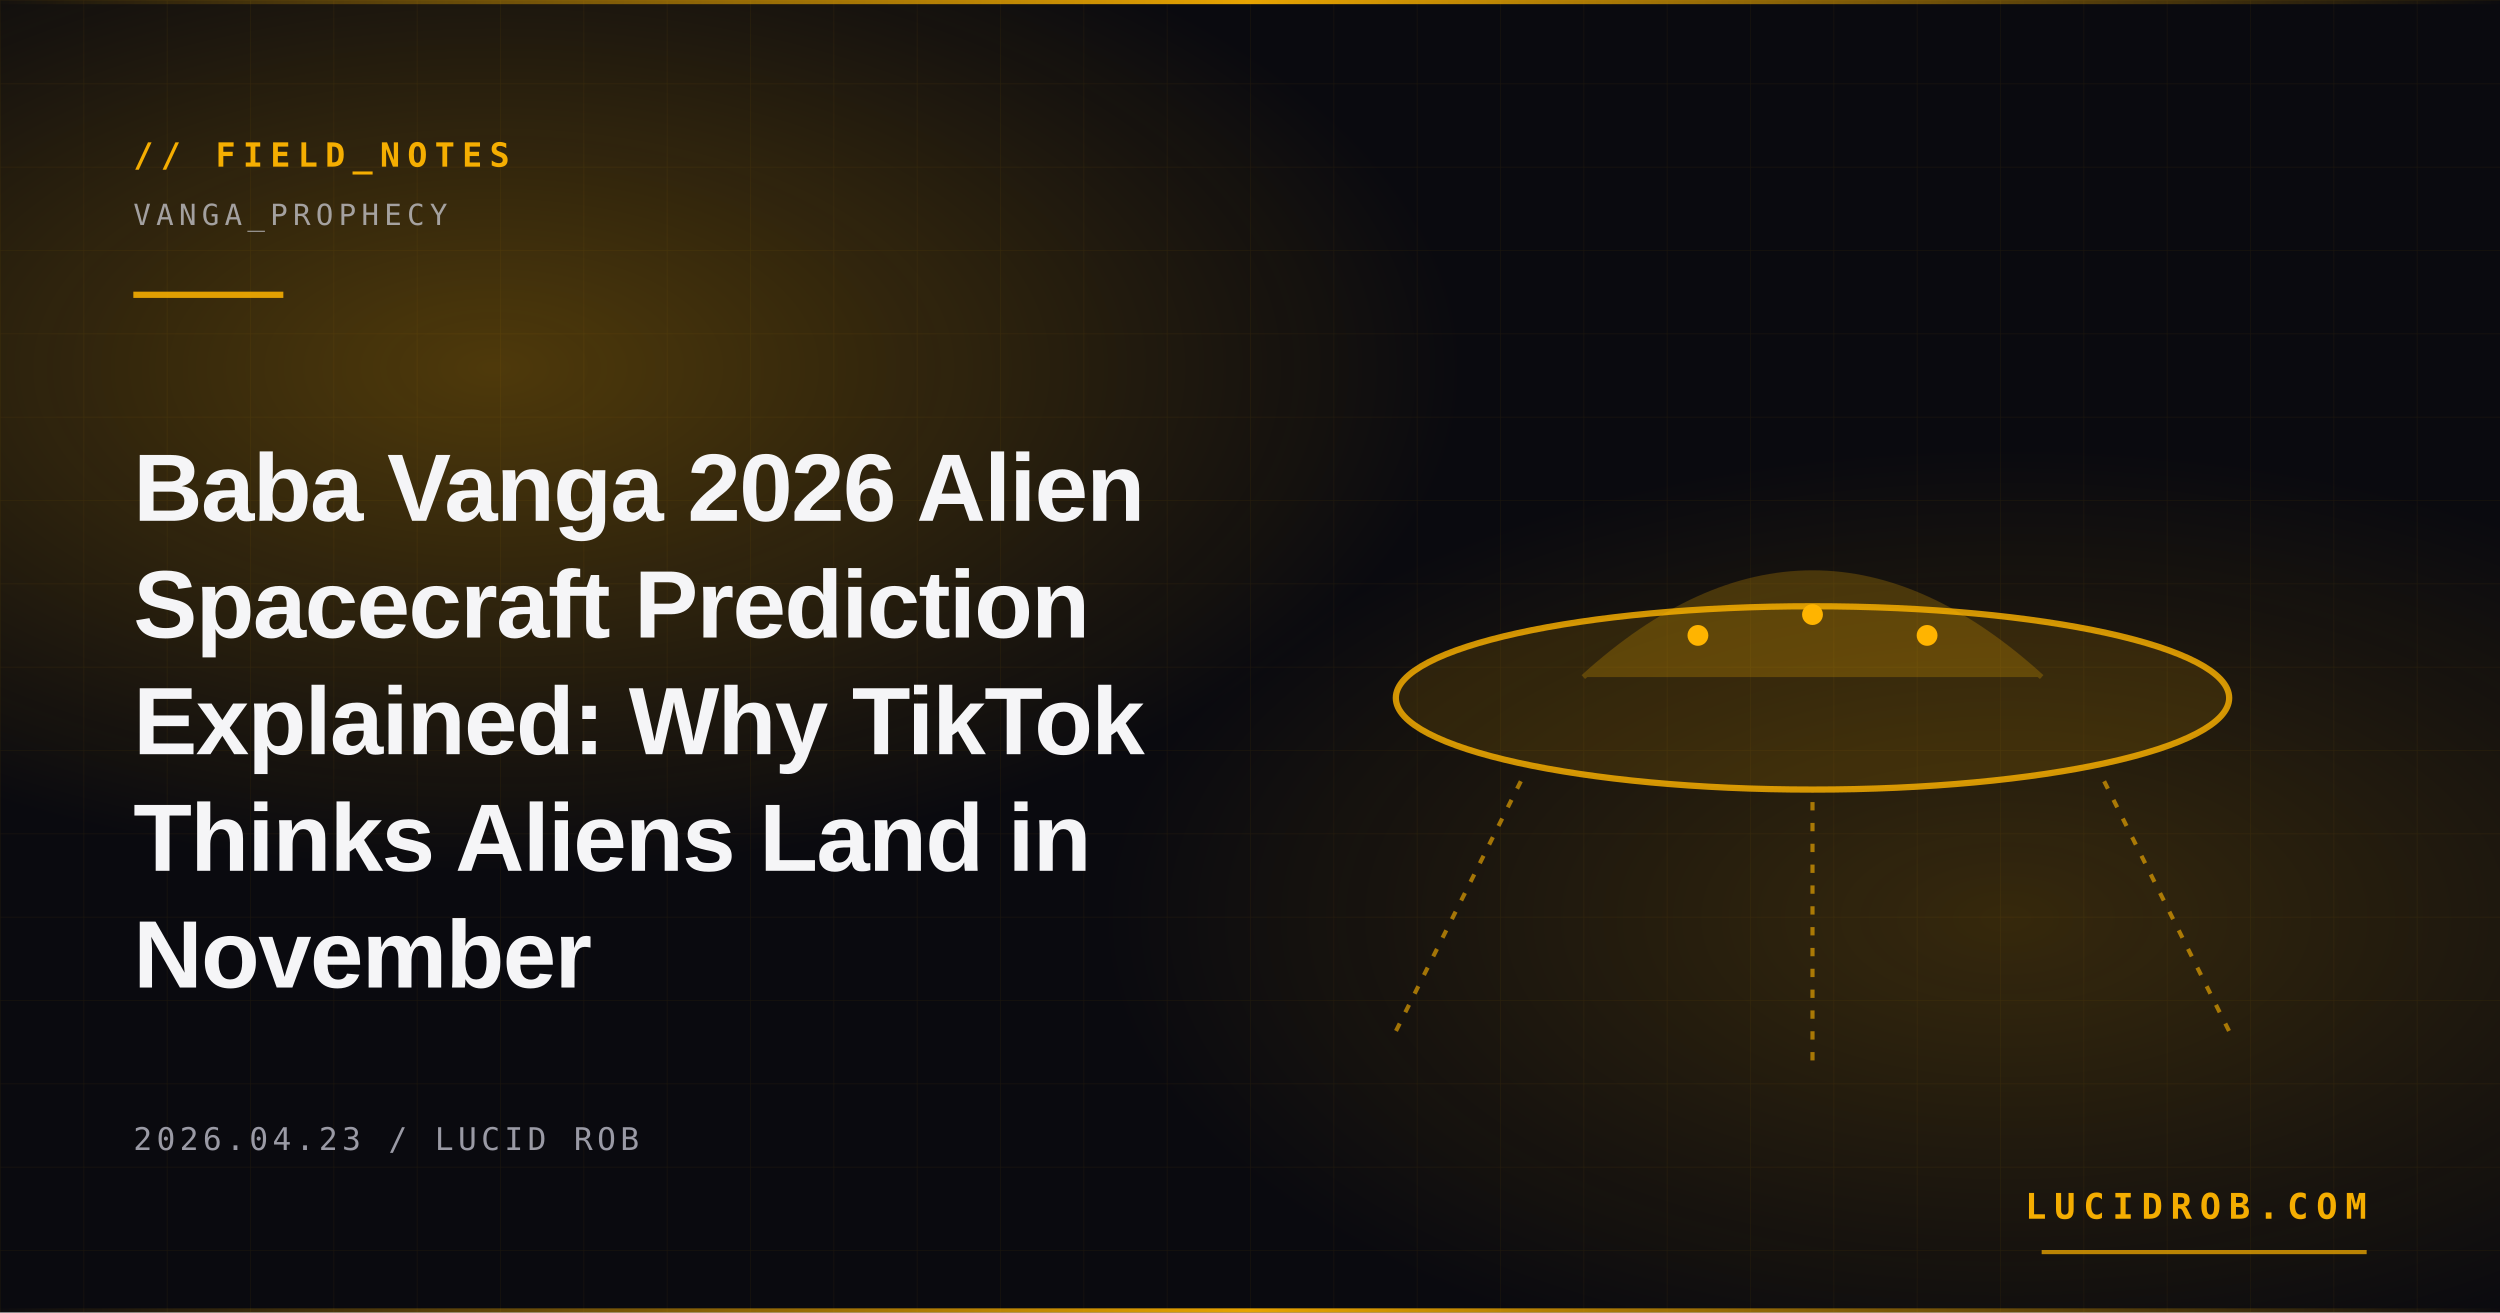
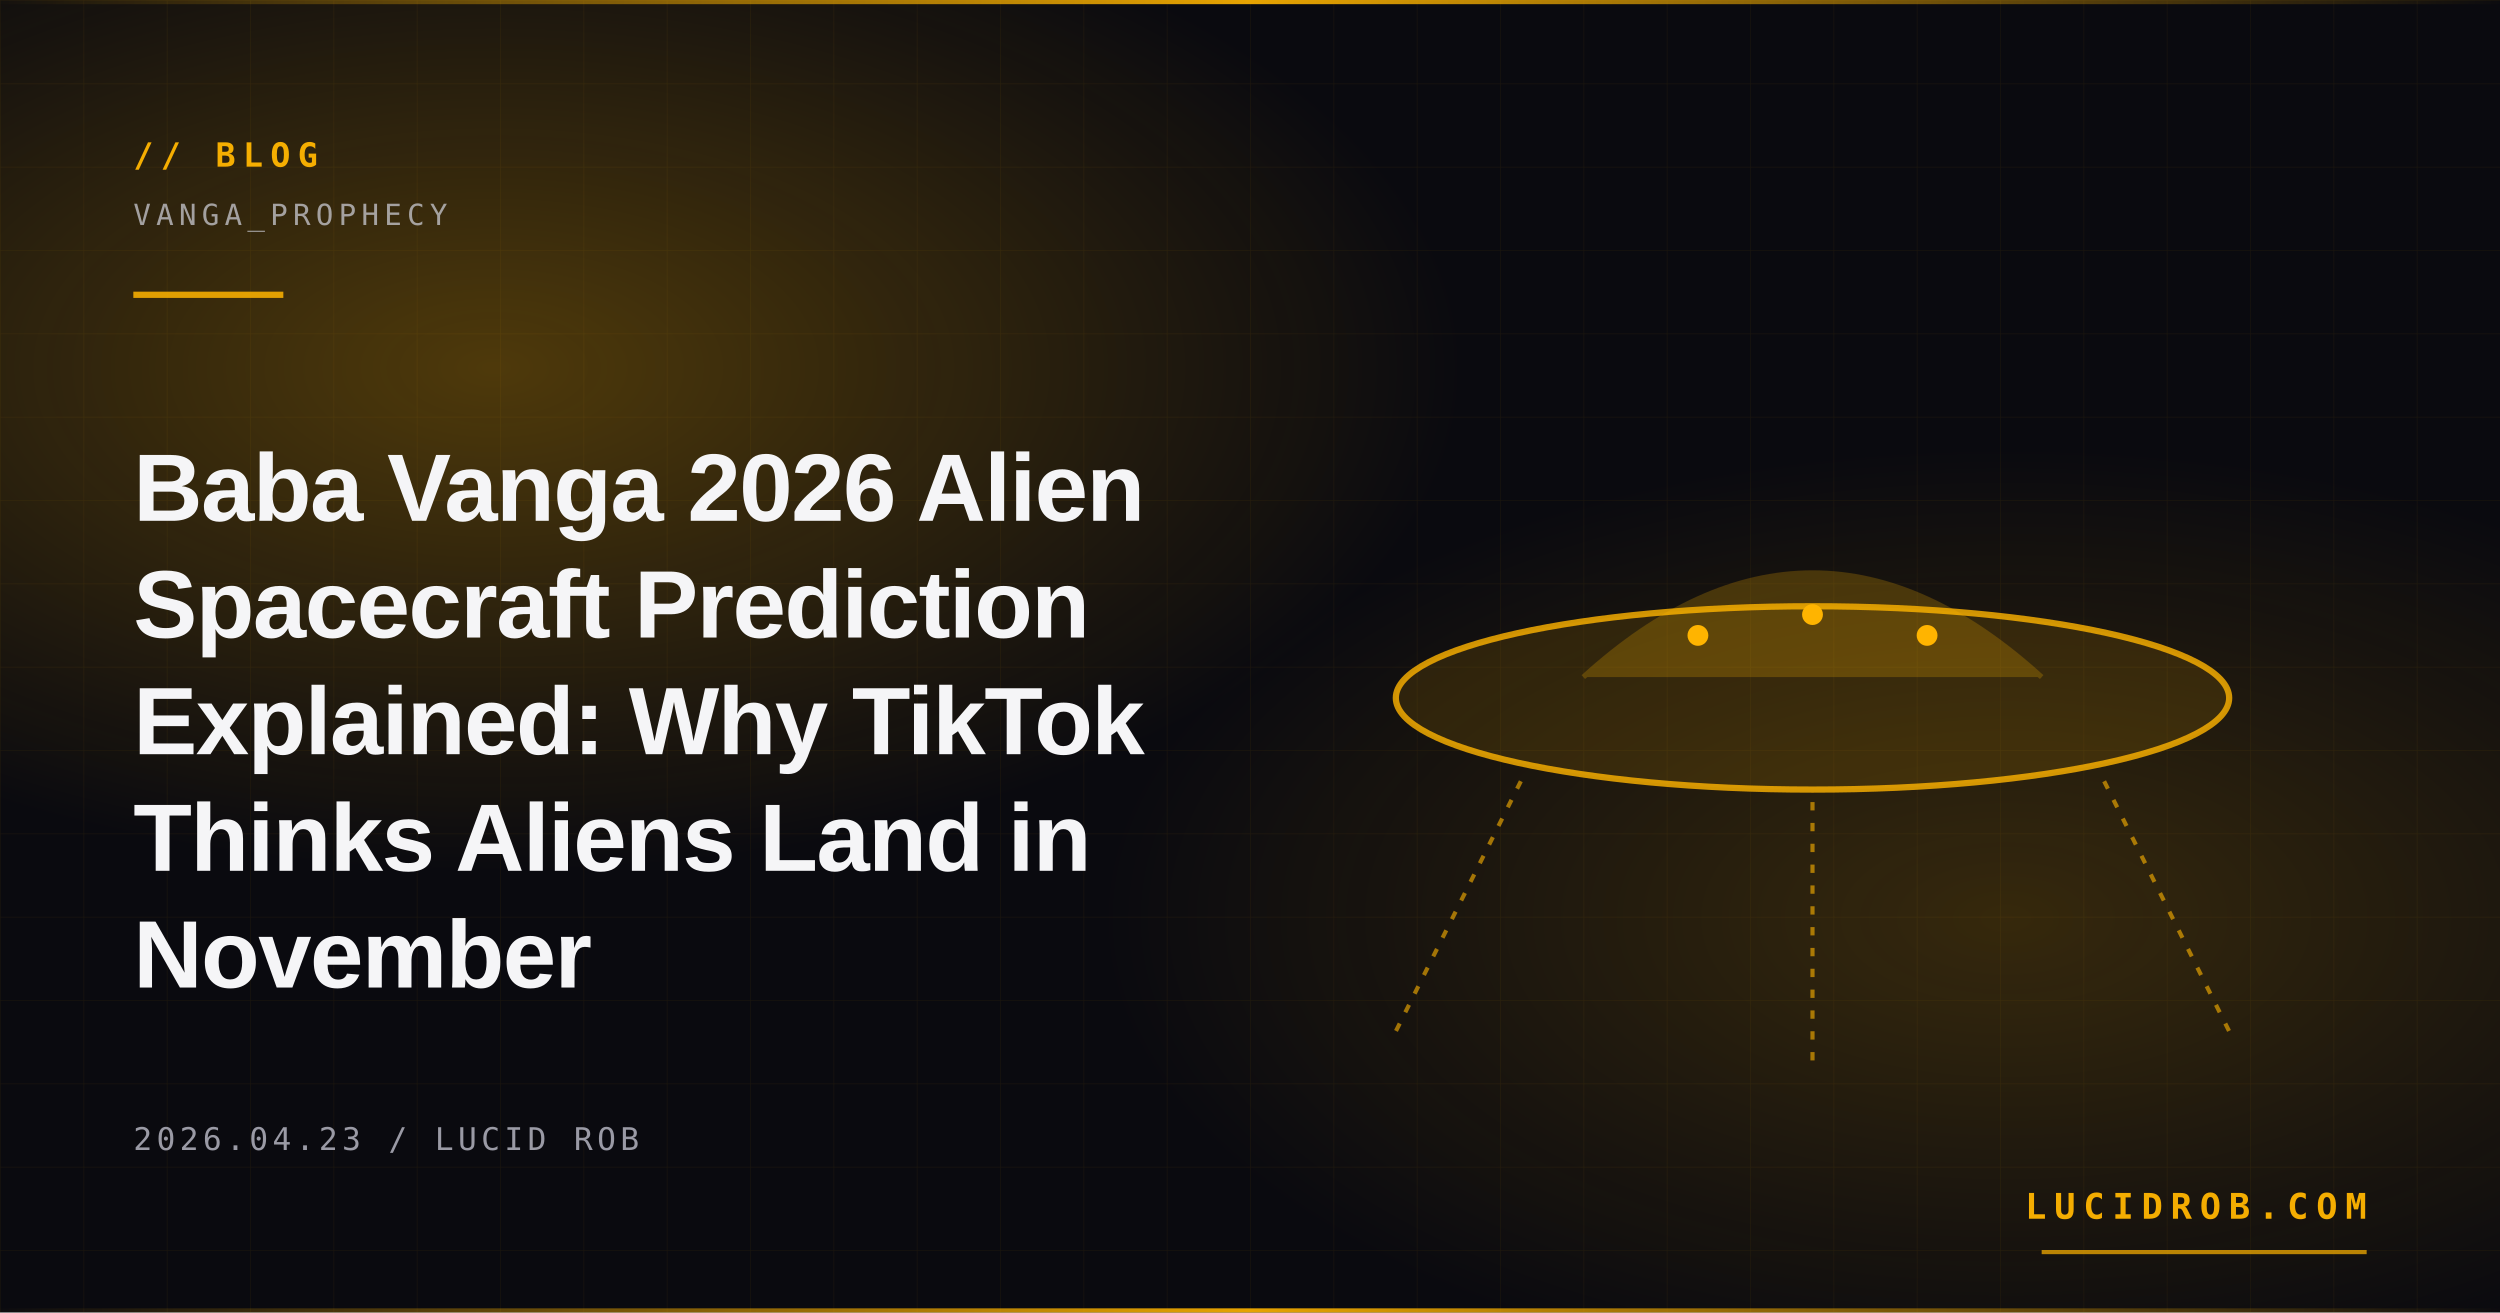
<svg xmlns="http://www.w3.org/2000/svg" width="1200" height="630" viewBox="0 0 1200 630">
  <defs>
    <radialGradient id="glow" cx="20%" cy="28%" r="70%">
      <stop offset="0" stop-color="#ffb400" stop-opacity="0.28" />
      <stop offset="0.55" stop-color="#ffb400" stop-opacity="0" />
    </radialGradient>
    <radialGradient id="glowR" cx="80%" cy="70%" r="60%">
      <stop offset="0" stop-color="#ffb400" stop-opacity="0.18" />
      <stop offset="0.6" stop-color="#ffb400" stop-opacity="0" />
    </radialGradient>
    <linearGradient id="stripe" x1="0" y1="0" x2="1" y2="0">
      <stop offset="0" stop-color="#ffb400" stop-opacity="0" />
      <stop offset="0.5" stop-color="#ffb400" stop-opacity="0.9" />
      <stop offset="1" stop-color="#ffb400" stop-opacity="0" />
    </linearGradient>
    <pattern id="grid" width="40" height="40" patternUnits="userSpaceOnUse">
      <path d="M 40 0 L 0 0 0 40" fill="none" stroke="#ffb400" stroke-width="0.5" stroke-opacity="0.08" />
    </pattern>
  </defs>
  <rect width="1200" height="630" fill="#0a0a0f" />
  <rect width="1200" height="630" fill="url(#grid)" />
  <rect width="1200" height="630" fill="url(#glow)" />
  <rect width="1200" height="630" fill="url(#glowR)" />
  <g transform="translate(870 315)">
    <ellipse cx="0" cy="20" rx="200" ry="44" fill="none" stroke="#ffb400" stroke-width="3" opacity="0.8" />
    <ellipse cx="0" cy="20" rx="200" ry="44" fill="#ffb400" opacity="0.12" />
    <path d="M -110 10 Q 0 -90 110 10" fill="#ffb400" opacity="0.22" stroke="#ffb400" stroke-width="2.5" />
    <circle cx="-55" cy="-10" r="5" fill="#ffb400" />
    <circle cx="0" cy="-20" r="5" fill="#ffb400" />
    <circle cx="55" cy="-10" r="5" fill="#ffb400" />
    <line x1="-140" y1="60" x2="-200" y2="180" stroke="#ffb400" stroke-width="2" opacity="0.6" stroke-dasharray="4 6" />
    <line x1="0" y1="70" x2="0" y2="200" stroke="#ffb400" stroke-width="2" opacity="0.6" stroke-dasharray="4 6" />
    <line x1="140" y1="60" x2="200" y2="180" stroke="#ffb400" stroke-width="2" opacity="0.6" stroke-dasharray="4 6" />
  </g>
  <rect x="0" y="0" width="1200" height="2" fill="url(#stripe)" />
  <rect x="0" y="628" width="1200" height="2" fill="url(#stripe)" />
-   <text x="64" y="80" font-family="'JetBrains Mono','Menlo',monospace" font-size="16" font-weight="600" fill="#ffb400" letter-spacing="0.22em" opacity="0.95">// FIELD_NOTES</text>
+   <text x="64" y="80" font-family="'JetBrains Mono','Menlo',monospace" font-size="16" font-weight="600" fill="#ffb400" letter-spacing="0.22em" opacity="0.95">// BLOG</text>
  <text x="64" y="108" font-family="'JetBrains Mono','Menlo',monospace" font-size="14" font-weight="500" fill="#c9c9d1" letter-spacing="0.18em" opacity="0.75">VANGA_PROPHECY</text>
  <rect x="64" y="140" width="72" height="3" fill="#ffb400" opacity="0.85" />
  <text x="64" y="250" font-family="'Space Grotesk','Helvetica Neue',Arial,sans-serif" font-size="46" font-weight="700" fill="#f5f5f7" letter-spacing="-0.015em">Baba Vanga 2026 Alien</text>
  <text x="64" y="306" font-family="'Space Grotesk','Helvetica Neue',Arial,sans-serif" font-size="46" font-weight="700" fill="#f5f5f7" letter-spacing="-0.015em">Spacecraft Prediction</text>
  <text x="64" y="362" font-family="'Space Grotesk','Helvetica Neue',Arial,sans-serif" font-size="46" font-weight="700" fill="#f5f5f7" letter-spacing="-0.015em">Explained: Why TikTok</text>
  <text x="64" y="418" font-family="'Space Grotesk','Helvetica Neue',Arial,sans-serif" font-size="46" font-weight="700" fill="#f5f5f7" letter-spacing="-0.015em">Thinks Aliens Land in</text>
  <text x="64" y="474" font-family="'Space Grotesk','Helvetica Neue',Arial,sans-serif" font-size="46" font-weight="700" fill="#f5f5f7" letter-spacing="-0.015em">November</text>
  <text x="64" y="552" font-family="'JetBrains Mono','Menlo',monospace" font-size="15" font-weight="500" fill="#9a9aa5" letter-spacing="0.14em">2026.04.23  /  LUCID ROB</text>
  <text x="1136" y="585" text-anchor="end" font-family="'JetBrains Mono','Menlo',monospace" font-size="17" font-weight="700" fill="#ffb400" letter-spacing="0.22em" opacity="0.95">LUCIDROB.COM</text>
  <rect x="980" y="600" width="156" height="2" fill="#ffb400" opacity="0.7" />
</svg>
